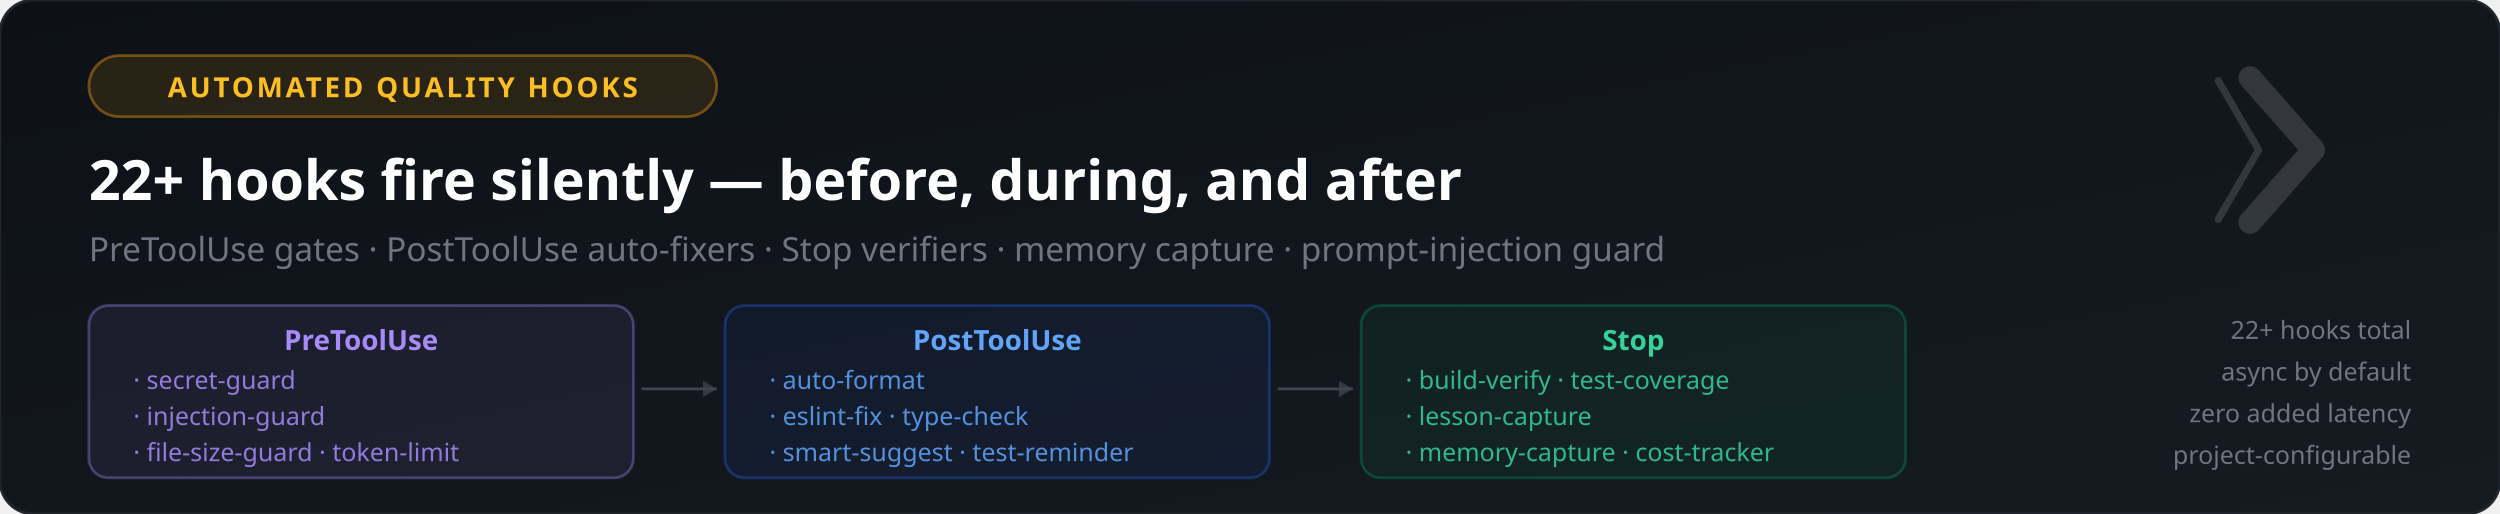
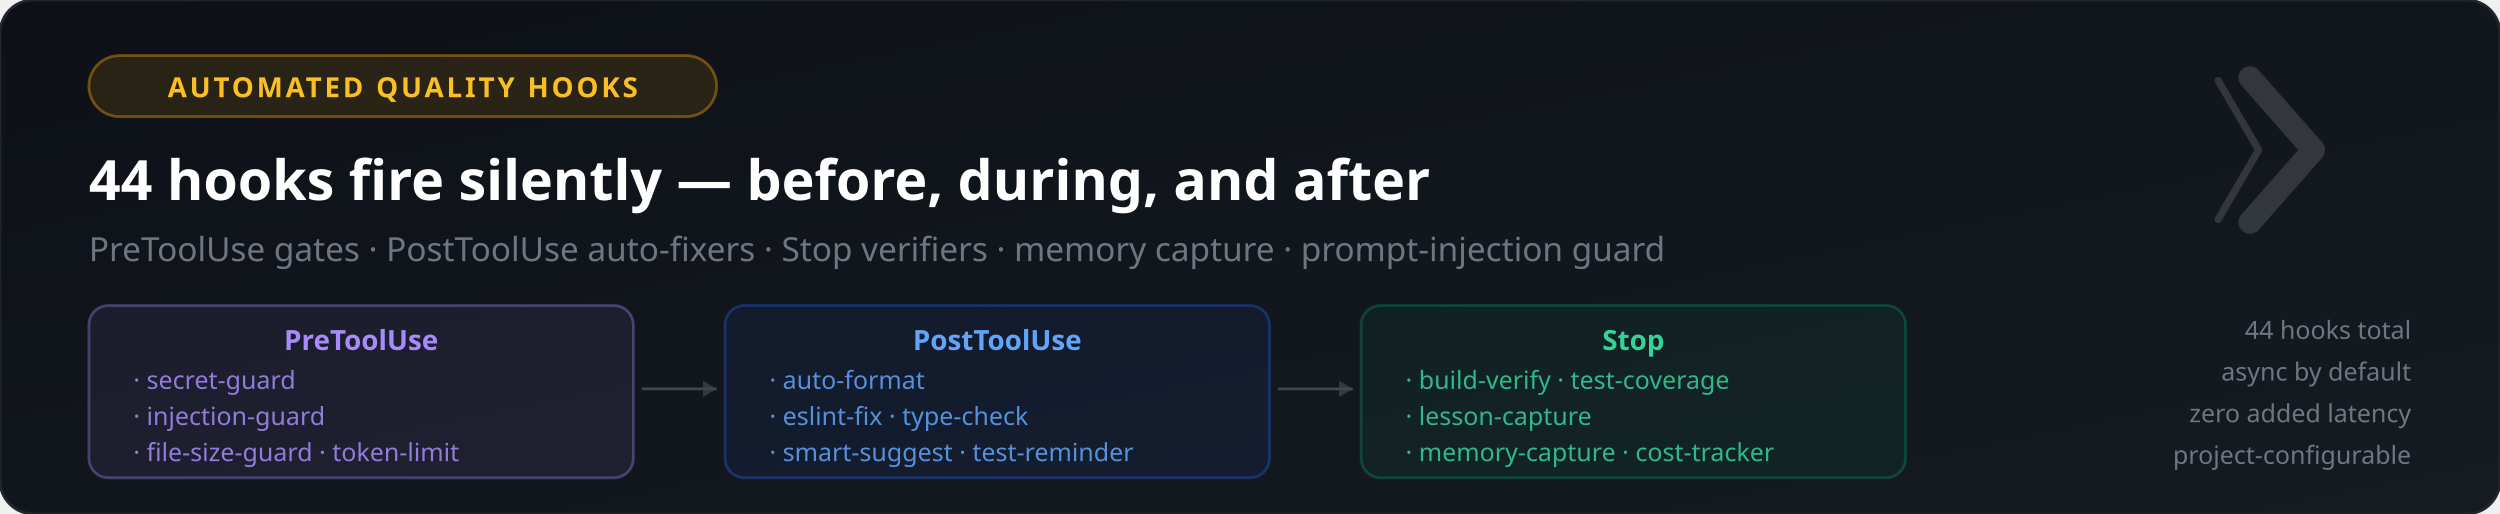
<svg xmlns="http://www.w3.org/2000/svg" viewBox="0 0 900 185" font-family="'Segoe UI', system-ui, -apple-system, sans-serif">
  <defs>
    <linearGradient id="bg" x1="0%" y1="0%" x2="100%" y2="100%">
      <stop offset="0%" style="stop-color:#0d1117" />
      <stop offset="100%" style="stop-color:#161b22" />
    </linearGradient>
    <marker id="arr" markerWidth="7" markerHeight="7" refX="5" refY="3" orient="auto">
      <path d="M0,0 L5,3 L0,6 Z" fill="#6e7681" opacity="0.7" />
    </marker>
  </defs>
  <rect width="900" height="185" fill="url(#bg)" rx="12" />
  <rect width="900" height="185" fill="none" stroke="#21262d" stroke-width="1" rx="12" />
  <rect x="32" y="20" width="226" height="22" rx="11" fill="#f59e0b" fill-opacity="0.12" stroke="#f59e0b" stroke-opacity="0.4" stroke-width="1" />
  <text x="145" y="35" font-size="10" fill="#fbbf24" text-anchor="middle" font-weight="700" letter-spacing="1">AUTOMATED QUALITY HOOKS</text>
-   <text x="32" y="72" font-size="20" font-weight="800" fill="#ffffff">22+ hooks fire silently — before, during, and after</text>
+   <text x="32" y="72" font-size="20" font-weight="800" fill="#ffffff">44 hooks fire silently — before, during, and after</text>
  <text x="32" y="94" font-size="12" fill="#6e7681">PreToolUse gates · PostToolUse auto-fixers · Stop verifiers · memory capture · prompt-injection guard</text>
  <rect x="32" y="110" width="196" height="62" rx="7" fill="#a78bfa" fill-opacity="0.08" stroke="#a78bfa" stroke-opacity="0.35" stroke-width="1" />
  <text x="130" y="126" font-size="10" fill="#a78bfa" text-anchor="middle" font-weight="700">PreToolUse</text>
  <text x="48" y="140" font-size="9" fill="#a78bfa" opacity="0.85">· secret-guard</text>
  <text x="48" y="153" font-size="9" fill="#a78bfa" opacity="0.85">· injection-guard</text>
  <text x="48" y="166" font-size="9" fill="#a78bfa" opacity="0.85">· file-size-guard · token-limit</text>
  <line x1="231" y1="140" x2="258" y2="140" stroke="#6e7681" stroke-width="1" marker-end="url(#arr)" opacity="0.5" />
  <rect x="261" y="110" width="196" height="62" rx="7" fill="#2563eb" fill-opacity="0.08" stroke="#2563eb" stroke-opacity="0.35" stroke-width="1" />
  <text x="359" y="126" font-size="10" fill="#60a5fa" text-anchor="middle" font-weight="700">PostToolUse</text>
  <text x="277" y="140" font-size="9" fill="#60a5fa" opacity="0.85">· auto-format</text>
  <text x="277" y="153" font-size="9" fill="#60a5fa" opacity="0.85">· eslint-fix · type-check</text>
  <text x="277" y="166" font-size="9" fill="#60a5fa" opacity="0.85">· smart-suggest · test-reminder</text>
  <line x1="460" y1="140" x2="487" y2="140" stroke="#6e7681" stroke-width="1" marker-end="url(#arr)" opacity="0.5" />
  <rect x="490" y="110" width="196" height="62" rx="7" fill="#059669" fill-opacity="0.08" stroke="#059669" stroke-opacity="0.35" stroke-width="1" />
  <text x="588" y="126" font-size="10" fill="#34d399" text-anchor="middle" font-weight="700">Stop</text>
  <text x="506" y="140" font-size="9" fill="#34d399" opacity="0.85">· build-verify · test-coverage</text>
  <text x="506" y="153" font-size="9" fill="#34d399" opacity="0.85">· lesson-capture</text>
  <text x="506" y="166" font-size="9" fill="#34d399" opacity="0.85">· memory-capture · cost-tracker</text>
-   <text x="868" y="122" font-size="9" fill="#6e7681" text-anchor="end">22+ hooks total</text>
+   <text x="868" y="122" font-size="9" fill="#6e7681" text-anchor="end">44 hooks total</text>
  <text x="868" y="137" font-size="9" fill="#6e7681" text-anchor="end">async by default</text>
  <text x="868" y="152" font-size="9" fill="#6e7681" text-anchor="end">zero added latency</text>
  <text x="868" y="167" font-size="9" fill="#6e7681" text-anchor="end">project-configurable</text>
  <g transform="translate(810, 28) scale(0.26)" opacity="0.14">
    <polyline points="-44,4 12,100 -44,196" stroke="#ffffff" stroke-width="10" stroke-linecap="round" stroke-linejoin="round" fill="none" />
    <polyline points="0,0 88,100 0,200" stroke="#ffffff" stroke-width="32" stroke-linecap="round" stroke-linejoin="round" fill="none" />
  </g>
</svg>
